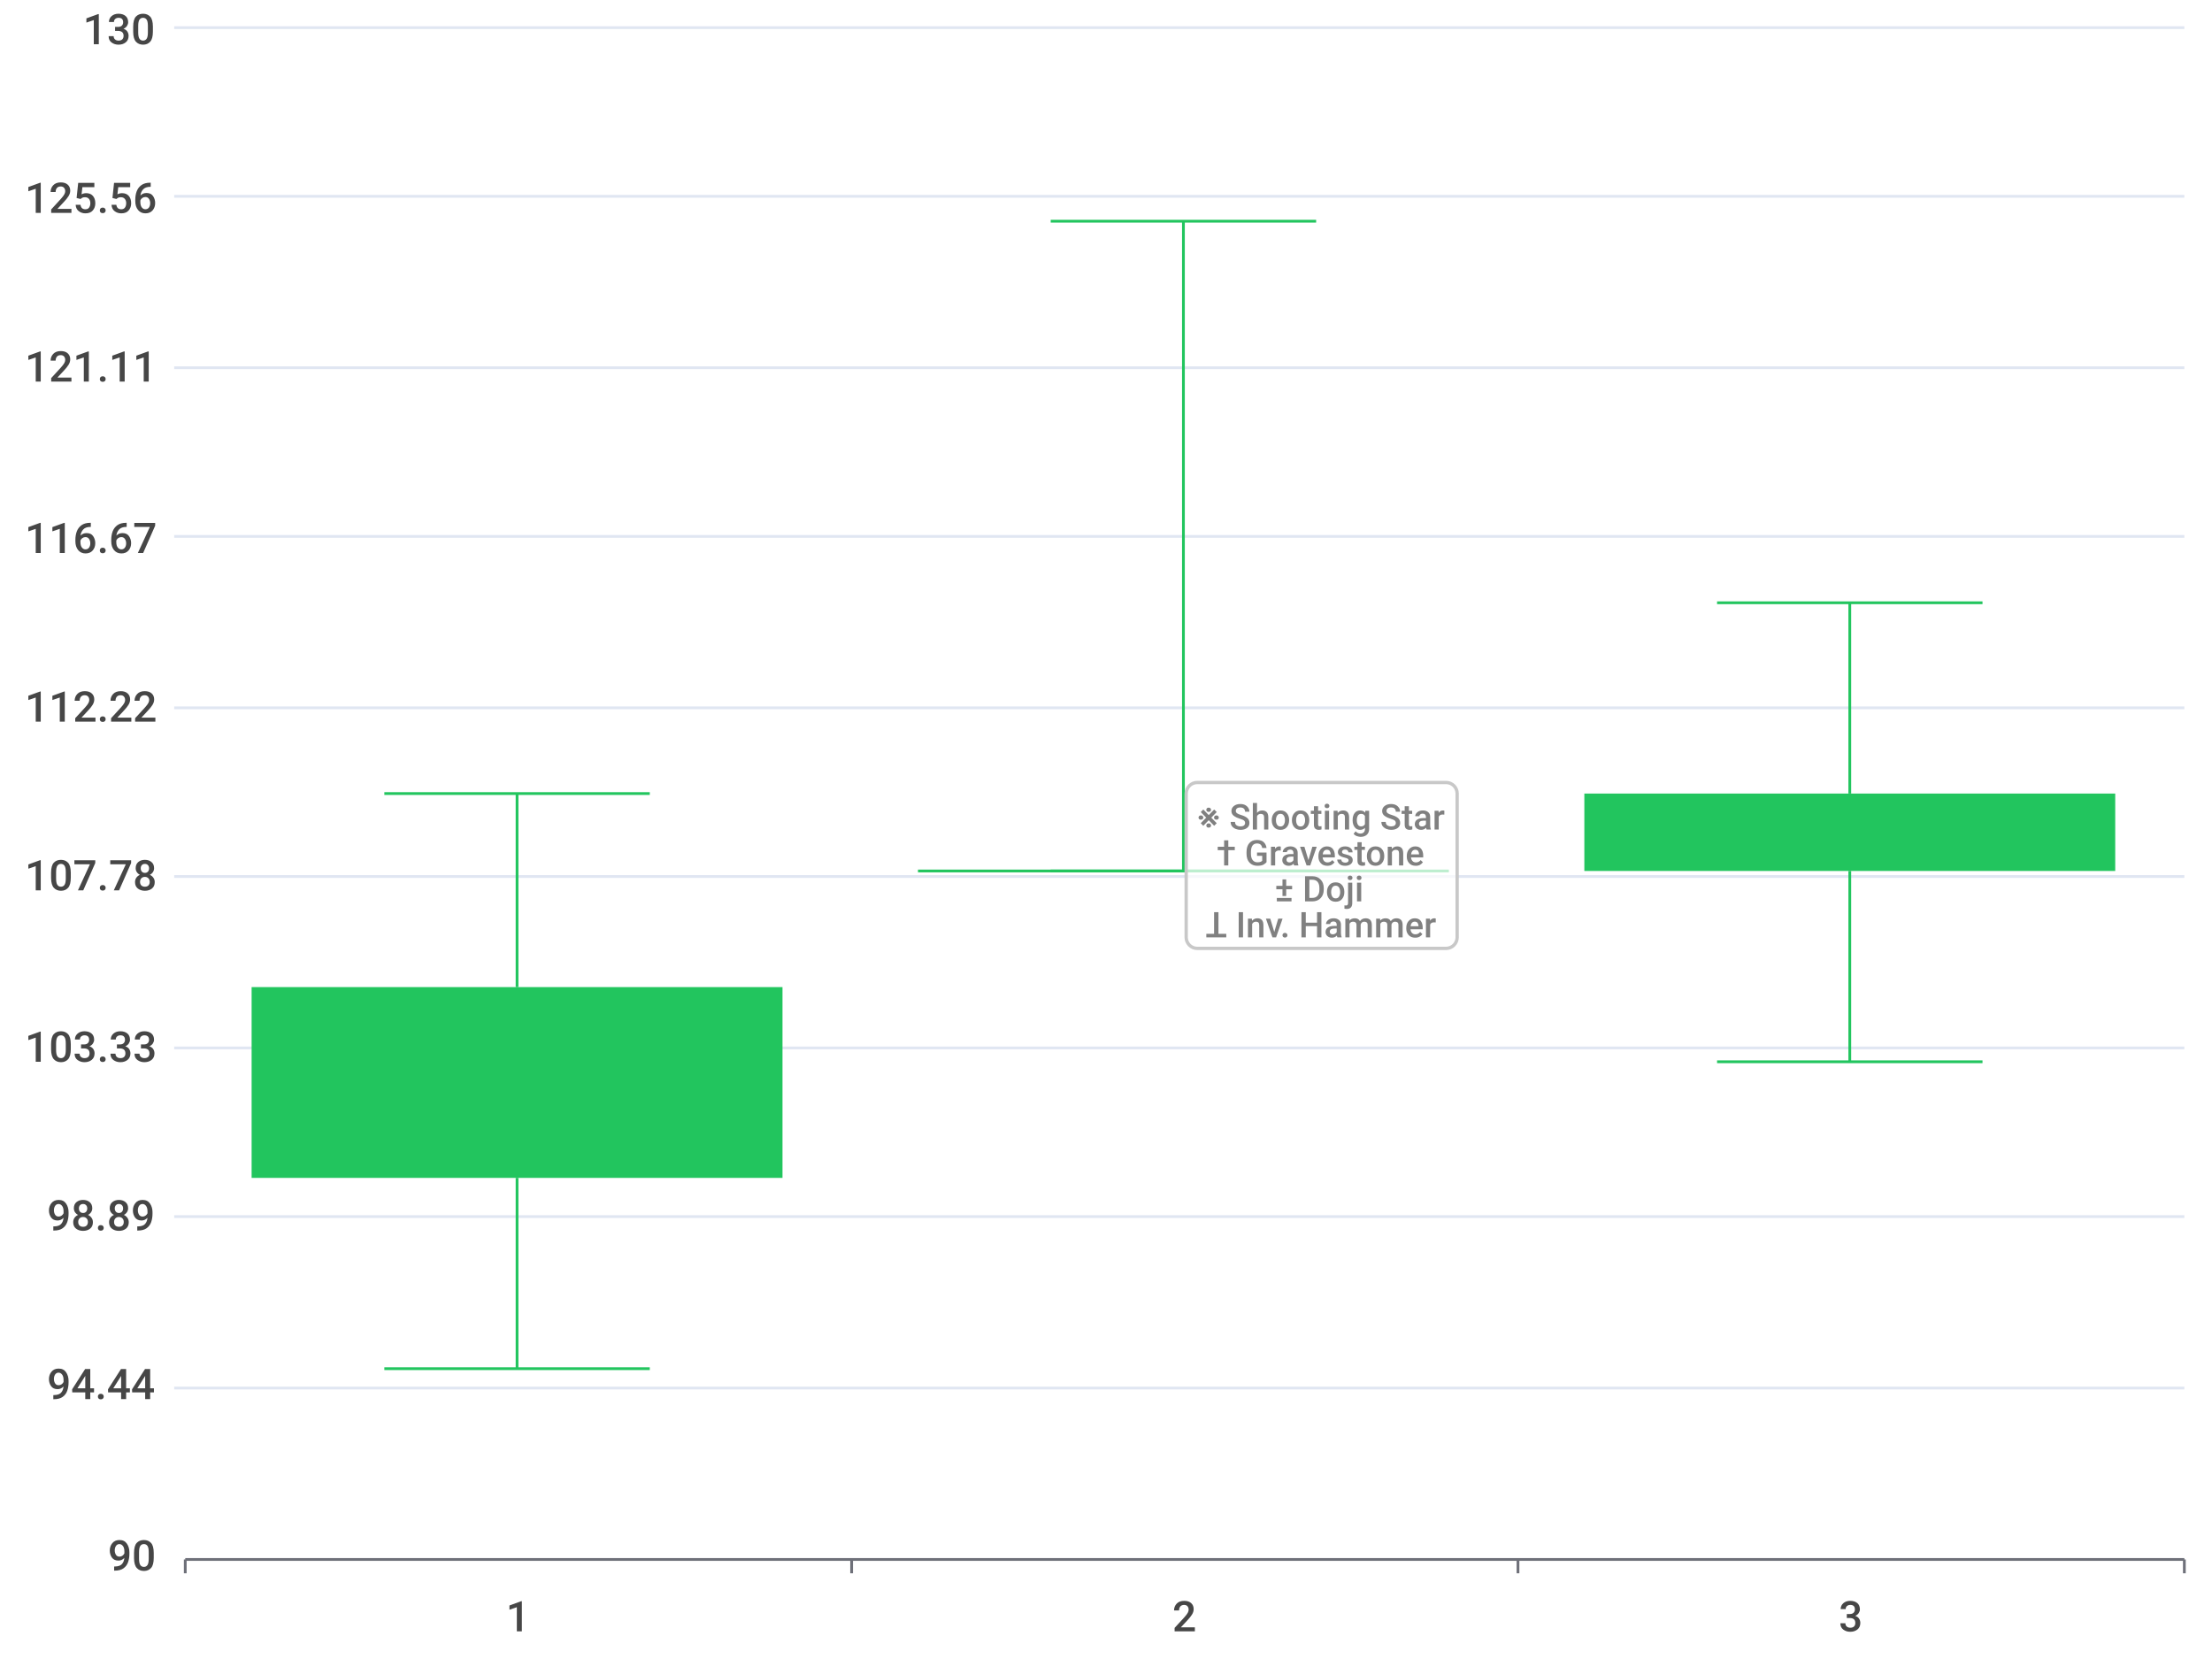
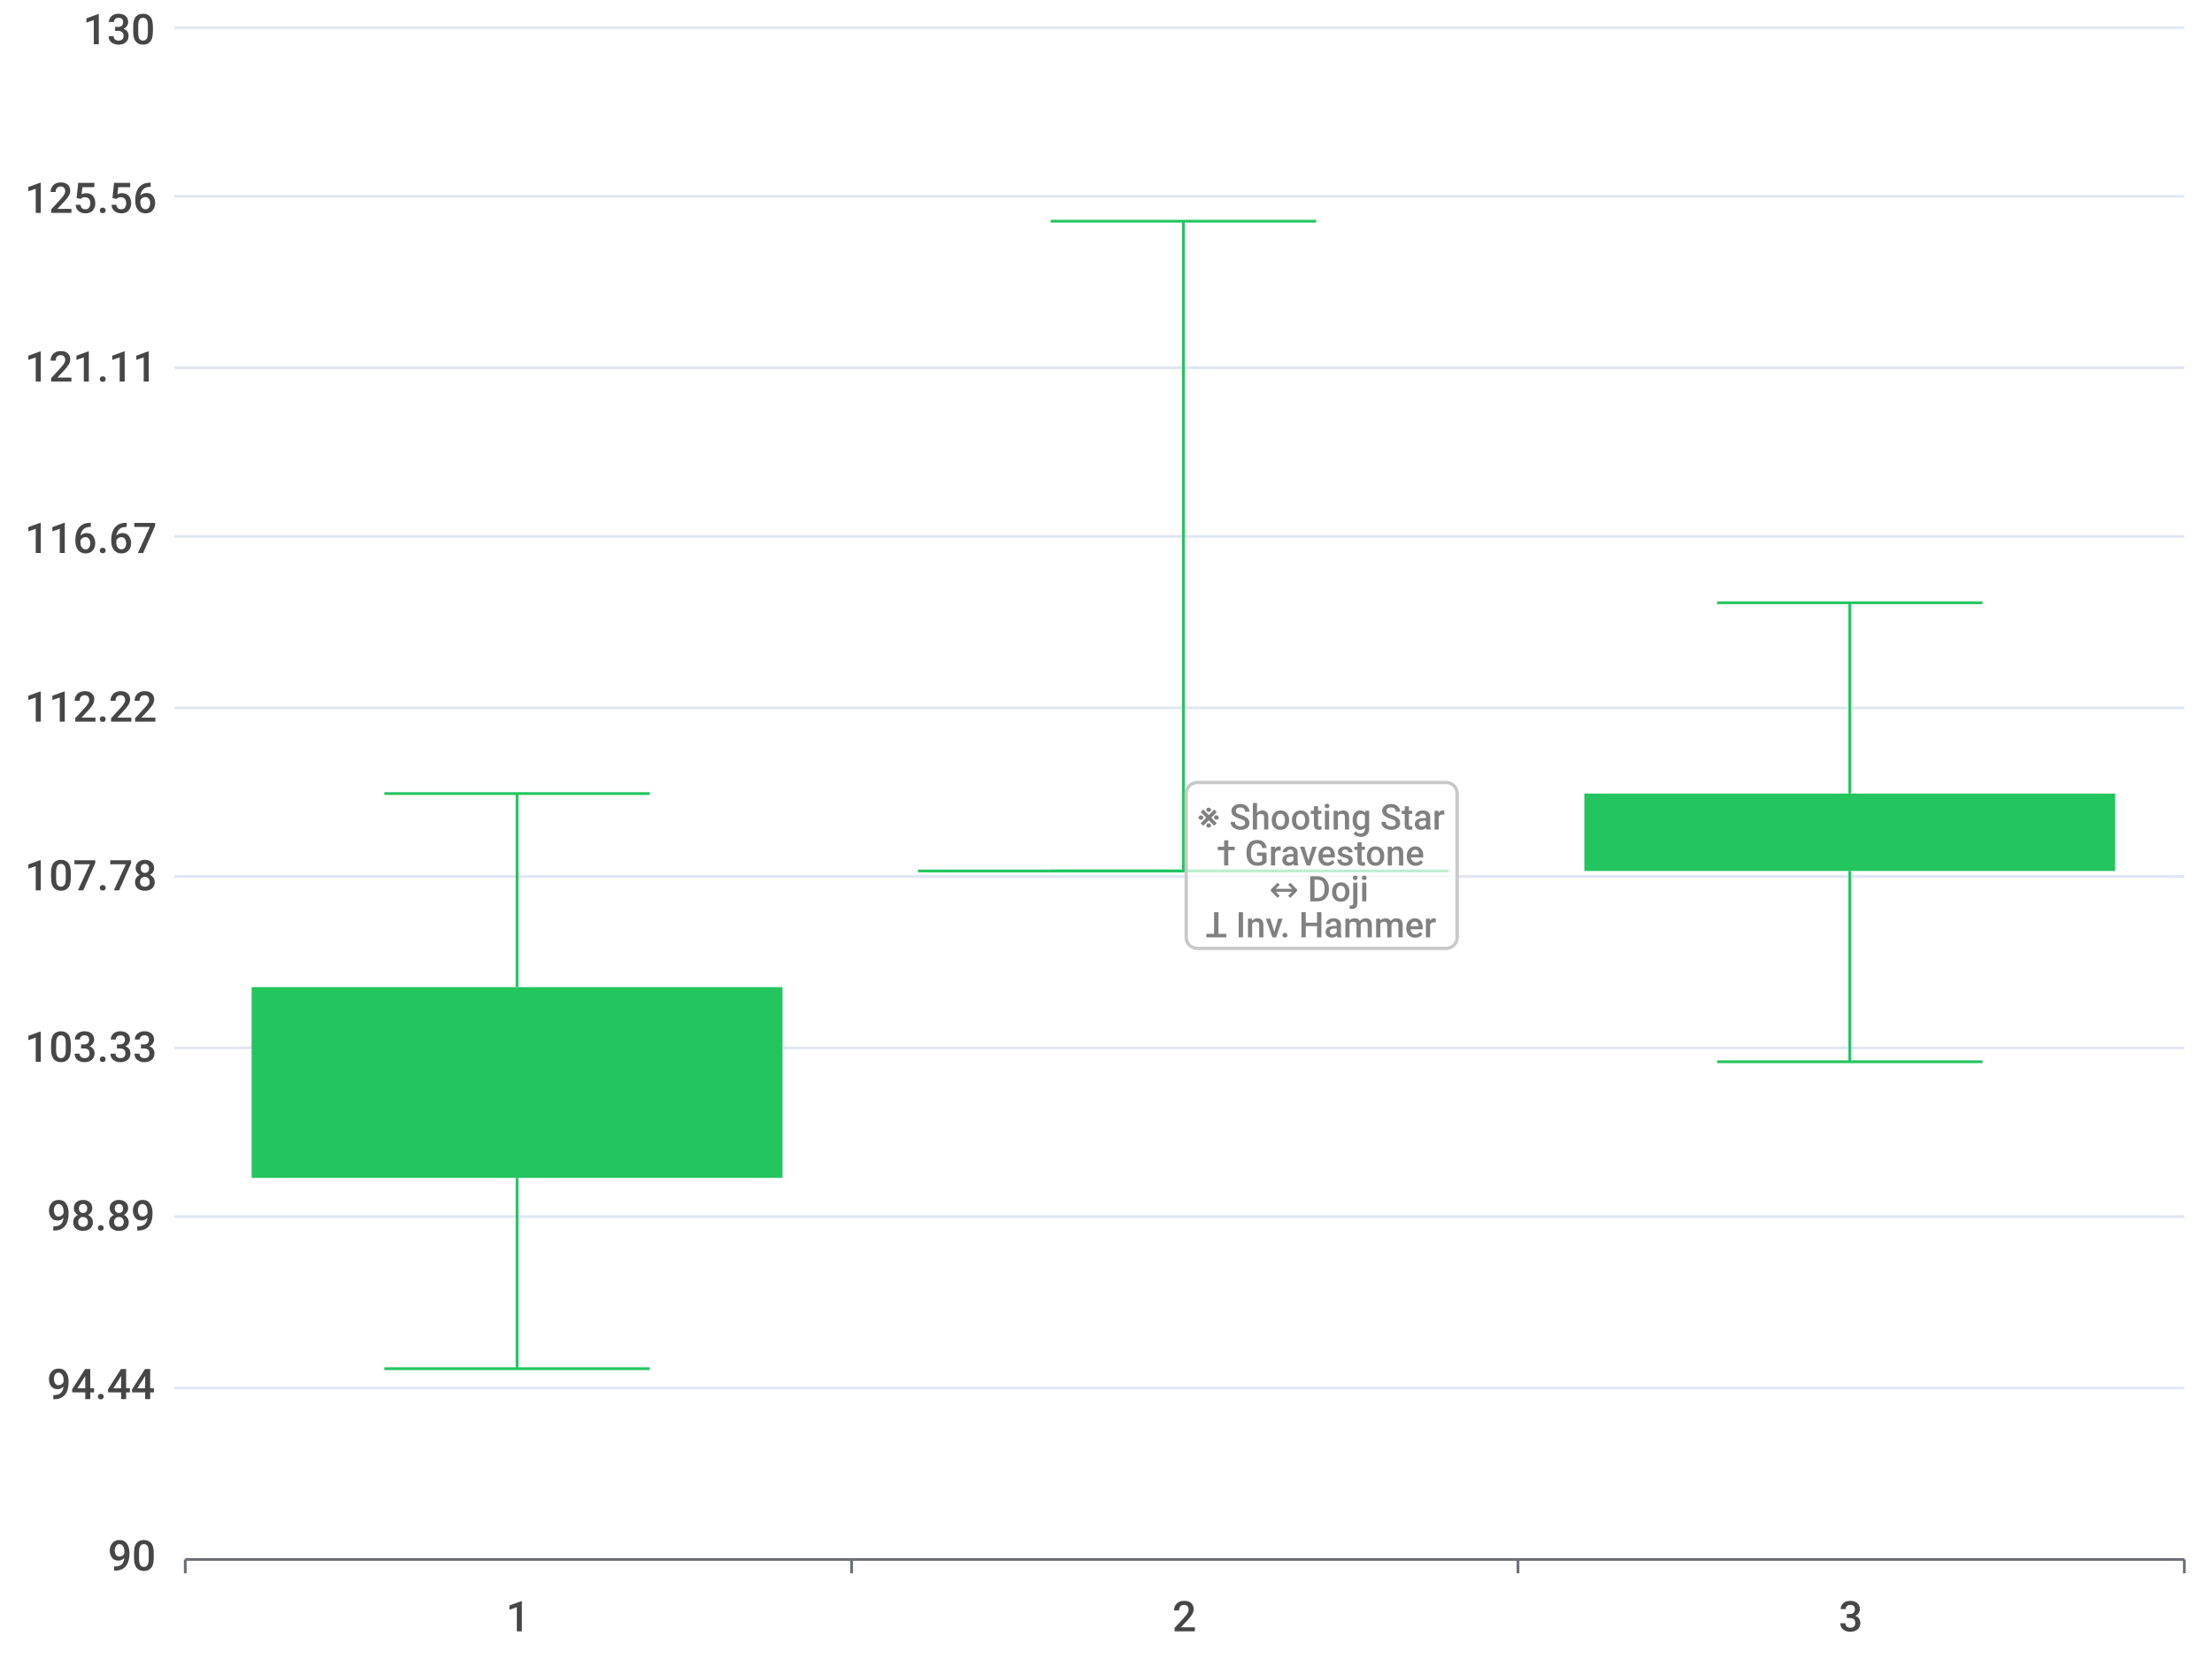
<svg xmlns="http://www.w3.org/2000/svg" viewBox="0 0 800 600">
  <path d="M 0 0 L 800 0 L 800 600 L 0 600 L 0 0" style="stroke:none;fill:white" />
  <text x="30" y="16" style="stroke:none;fill:rgb(70,70,70);font-size:15.3px;font-family:'Roboto Medium',sans-serif">130</text>
  <text x="9" y="77" style="stroke:none;fill:rgb(70,70,70);font-size:15.3px;font-family:'Roboto Medium',sans-serif">125.56</text>
  <text x="9" y="138" style="stroke:none;fill:rgb(70,70,70);font-size:15.3px;font-family:'Roboto Medium',sans-serif">121.11</text>
  <text x="9" y="200" style="stroke:none;fill:rgb(70,70,70);font-size:15.3px;font-family:'Roboto Medium',sans-serif">116.67</text>
  <text x="9" y="261" style="stroke:none;fill:rgb(70,70,70);font-size:15.3px;font-family:'Roboto Medium',sans-serif">112.22</text>
  <text x="9" y="322" style="stroke:none;fill:rgb(70,70,70);font-size:15.3px;font-family:'Roboto Medium',sans-serif">107.78</text>
  <text x="9" y="384" style="stroke:none;fill:rgb(70,70,70);font-size:15.3px;font-family:'Roboto Medium',sans-serif">103.33</text>
  <text x="17" y="445" style="stroke:none;fill:rgb(70,70,70);font-size:15.3px;font-family:'Roboto Medium',sans-serif">98.89</text>
  <text x="17" y="506" style="stroke:none;fill:rgb(70,70,70);font-size:15.3px;font-family:'Roboto Medium',sans-serif">94.44</text>
  <text x="39" y="568" style="stroke:none;fill:rgb(70,70,70);font-size:15.3px;font-family:'Roboto Medium',sans-serif">90</text>
  <path d="M 63 10 L 790 10" style="stroke-width:1;stroke:rgb(224,230,242);fill:none" />
  <path d="M 63 71 L 790 71" style="stroke-width:1;stroke:rgb(224,230,242);fill:none" />
  <path d="M 63 133 L 790 133" style="stroke-width:1;stroke:rgb(224,230,242);fill:none" />
  <path d="M 63 194 L 790 194" style="stroke-width:1;stroke:rgb(224,230,242);fill:none" />
  <path d="M 63 256 L 790 256" style="stroke-width:1;stroke:rgb(224,230,242);fill:none" />
  <path d="M 63 317 L 790 317" style="stroke-width:1;stroke:rgb(224,230,242);fill:none" />
  <path d="M 63 379 L 790 379" style="stroke-width:1;stroke:rgb(224,230,242);fill:none" />
  <path d="M 63 440 L 790 440" style="stroke-width:1;stroke:rgb(224,230,242);fill:none" />
  <path d="M 63 502 L 790 502" style="stroke-width:1;stroke:rgb(224,230,242);fill:none" />
  <path d="M 67 564 L 790 564" style="stroke-width:1;stroke:rgb(110,112,121);fill:none" />
  <path d="M 67 569 L 67 564" style="stroke-width:1;stroke:rgb(110,112,121);fill:none" />
  <path d="M 308 569 L 308 564" style="stroke-width:1;stroke:rgb(110,112,121);fill:none" />
  <path d="M 549 569 L 549 564" style="stroke-width:1;stroke:rgb(110,112,121);fill:none" />
  <path d="M 790 569 L 790 564" style="stroke-width:1;stroke:rgb(110,112,121);fill:none" />
  <text x="183" y="590" style="stroke:none;fill:rgb(70,70,70);font-size:15.3px;font-family:'Roboto Medium',sans-serif">1</text>
  <text x="424" y="590" style="stroke:none;fill:rgb(70,70,70);font-size:15.3px;font-family:'Roboto Medium',sans-serif">2</text>
  <text x="665" y="590" style="stroke:none;fill:rgb(70,70,70);font-size:15.3px;font-family:'Roboto Medium',sans-serif">3</text>
  <path d="M 187 287 L 187 357" style="stroke-width:1;stroke:rgb(34,197,94);fill:none" />
  <path d="M 187 426 L 187 495" style="stroke-width:1;stroke:rgb(34,197,94);fill:none" />
  <path d="M 139 287 L 235 287" style="stroke-width:1;stroke:rgb(34,197,94);fill:none" />
  <path d="M 139 495 L 235 495" style="stroke-width:1;stroke:rgb(34,197,94);fill:none" />
  <path d="M 91 357 L 283 357 L 283 426 L 91 426 L 91 357" style="stroke:none;fill:rgb(34,197,94)" />
  <path d="M 428 80 L 428 315" style="stroke-width:1;stroke:rgb(34,197,94);fill:none" />
  <path d="M 380 80 L 476 80" style="stroke-width:1;stroke:rgb(34,197,94);fill:none" />
  <path d="M 380 315 L 476 315" style="stroke-width:1;stroke:rgb(34,197,94);fill:none" />
  <path d="M 332 315 L 524 315" style="stroke-width:1;stroke:rgb(34,197,94);fill:none" />
  <path d="M 669 218 L 669 287" style="stroke-width:1;stroke:rgb(34,197,94);fill:none" />
  <path d="M 669 315 L 669 384" style="stroke-width:1;stroke:rgb(34,197,94);fill:none" />
  <path d="M 621 218 L 717 218" style="stroke-width:1;stroke:rgb(34,197,94);fill:none" />
  <path d="M 621 384 L 717 384" style="stroke-width:1;stroke:rgb(34,197,94);fill:none" />
  <path d="M 573 287 L 765 287 L 765 315 L 573 315 L 573 287" style="stroke:none;fill:rgb(34,197,94)" />
  <path d="M 433 283 L 523 283 L 523 283 A 4 4 90.00 0 1 527 287 L 527 339 L 527 339 A 4 4 90.00 0 1 523 343 L 433 343 L 433 343 A 4 4 90.00 0 1 429 339 L 429 287 L 429 287 A 4 4 90.00 0 1 433 283 Z" style="stroke-width:1.2;stroke:rgb(200,200,200);fill:rgba(255,255,255,0.7)" />
  <text x="433" y="300" style="stroke:none;fill:rgb(128,128,128);font-size:12.8px;font-family:'Roboto Medium',sans-serif">※ Shooting Star</text>
  <text x="440" y="313" style="stroke:none;fill:rgb(128,128,128);font-size:12.8px;font-family:'Roboto Medium',sans-serif">† Gravestone</text>
-   <text x="461" y="326" style="stroke:none;fill:rgb(128,128,128);font-size:12.8px;font-family:'Roboto Medium',sans-serif">± Doji</text>
+   <text x="459" y="326" style="stroke:none;fill:rgb(128,128,128);font-size:12.8px;font-family:'Roboto Medium',sans-serif">↔ Doji</text>
  <text x="436" y="339" style="stroke:none;fill:rgb(128,128,128);font-size:12.8px;font-family:'Roboto Medium',sans-serif">Ʇ Inv. Hammer</text>
</svg>
